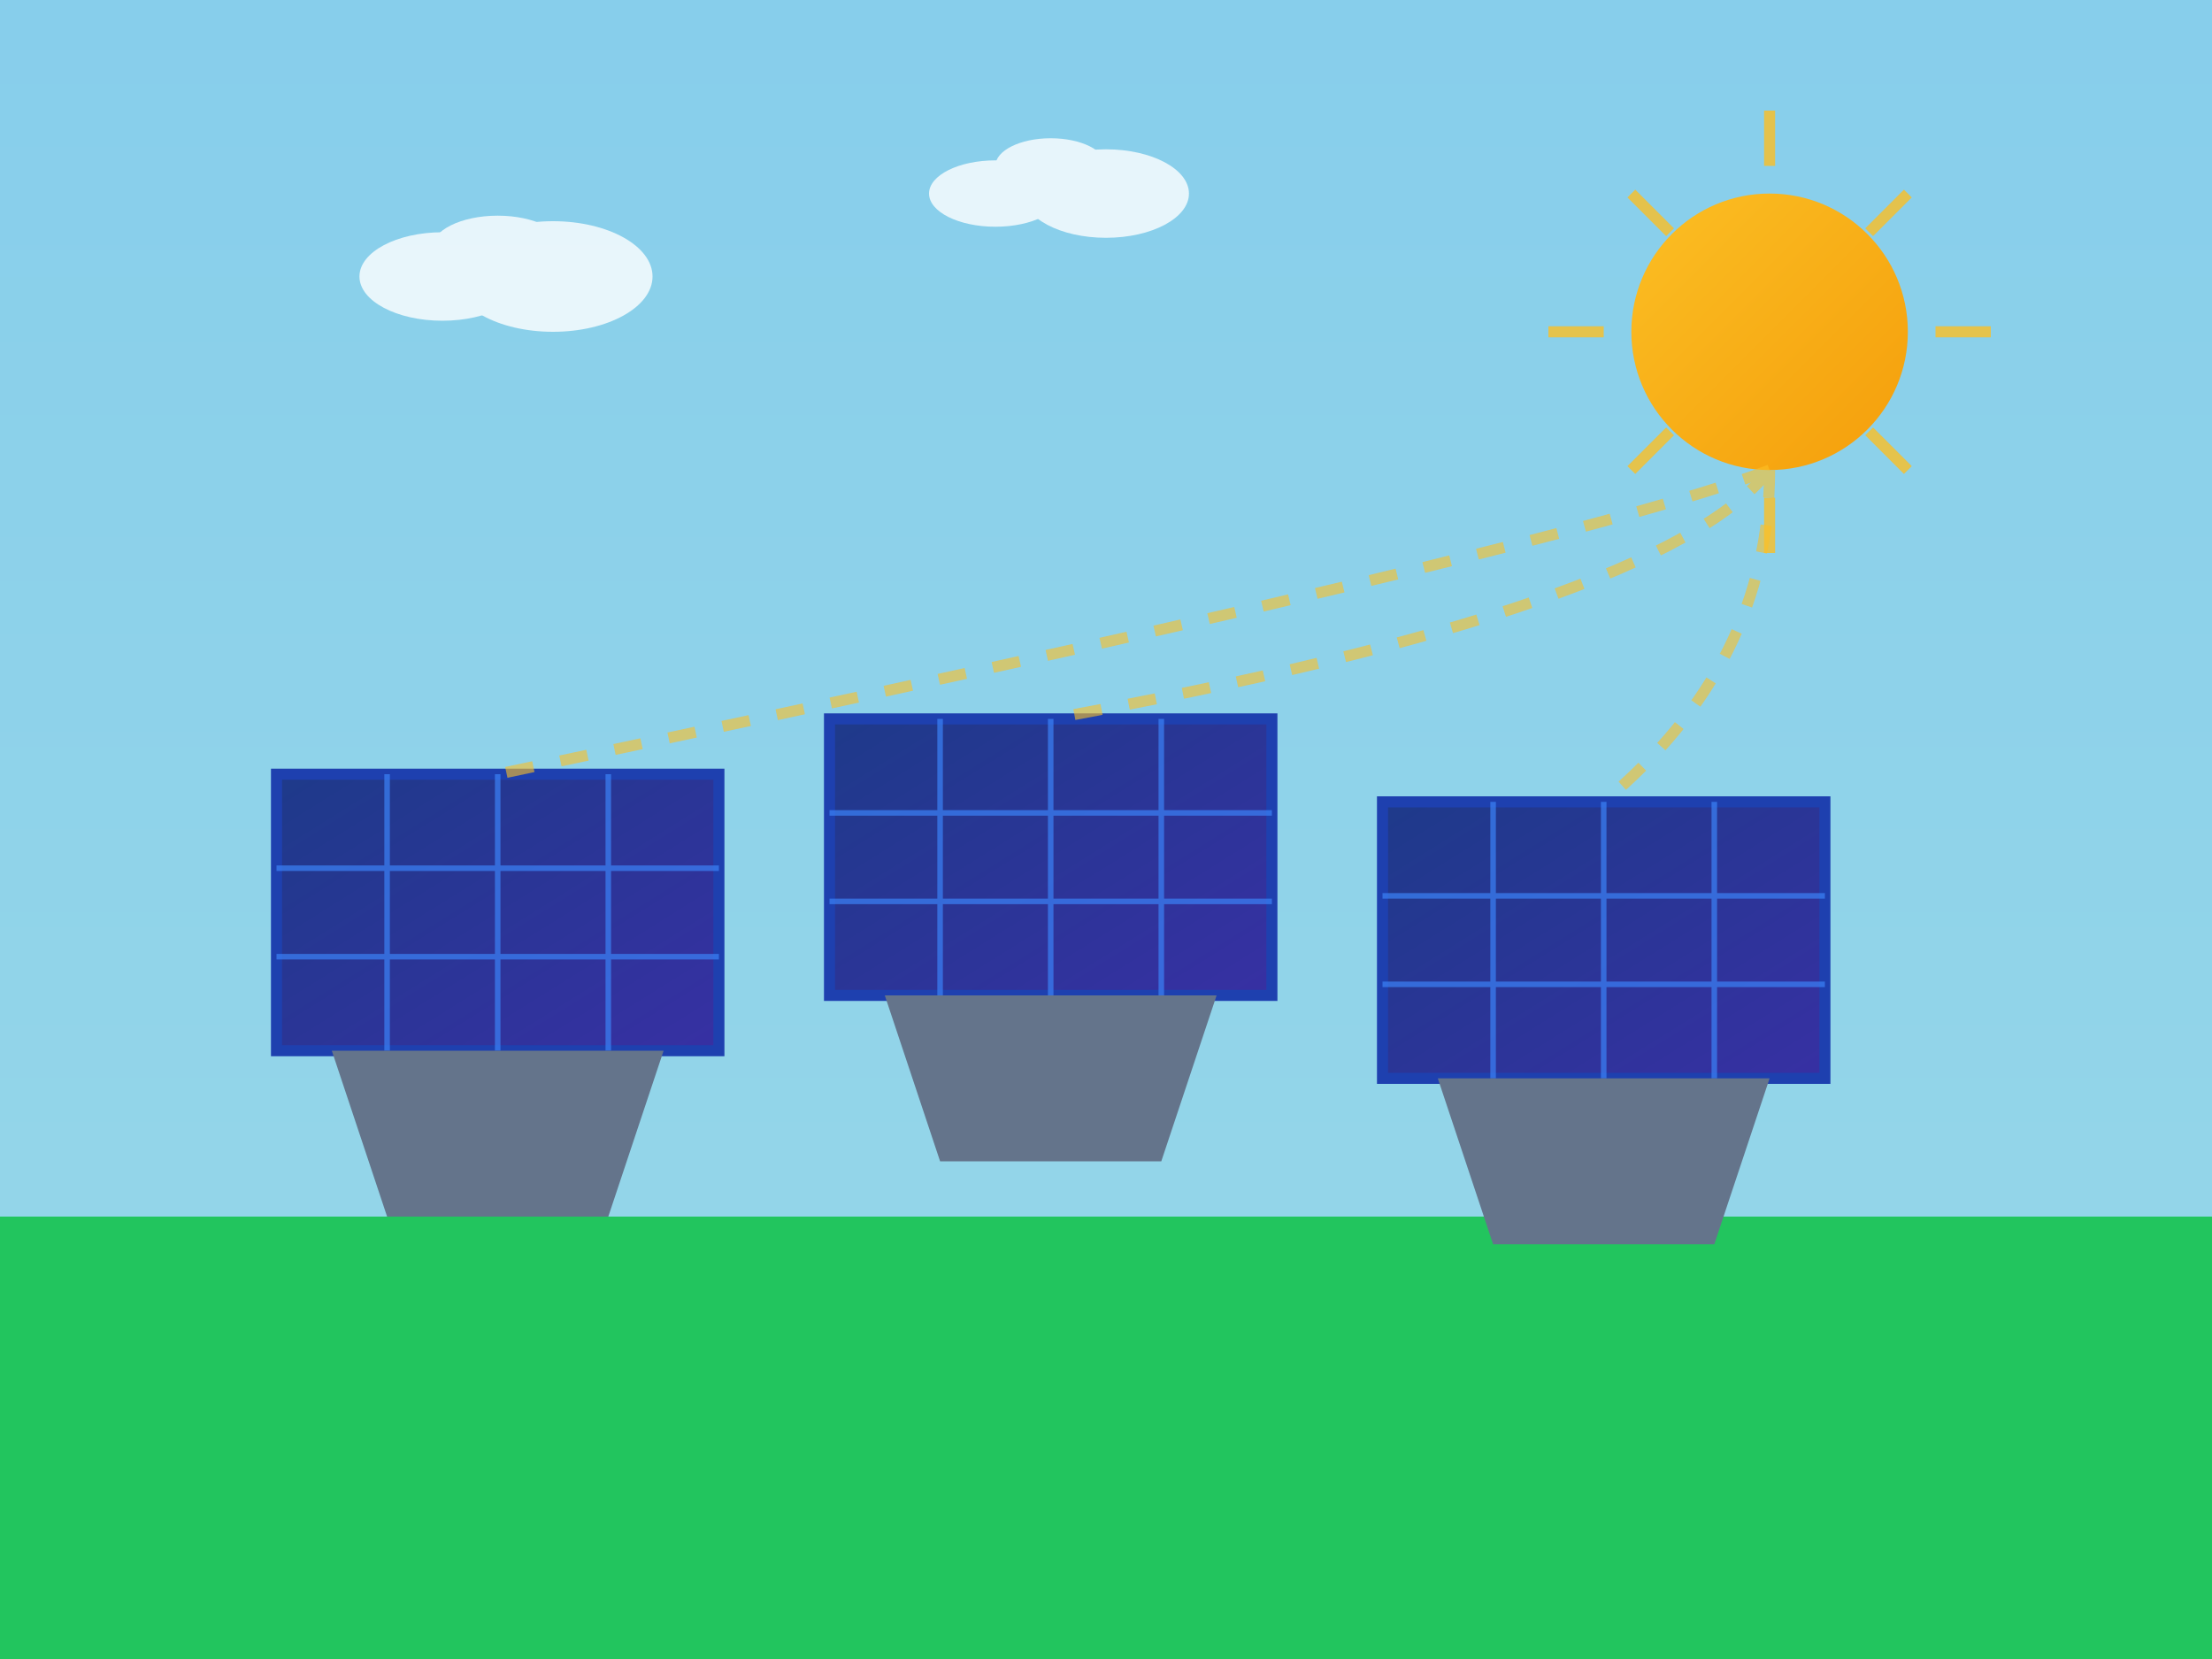
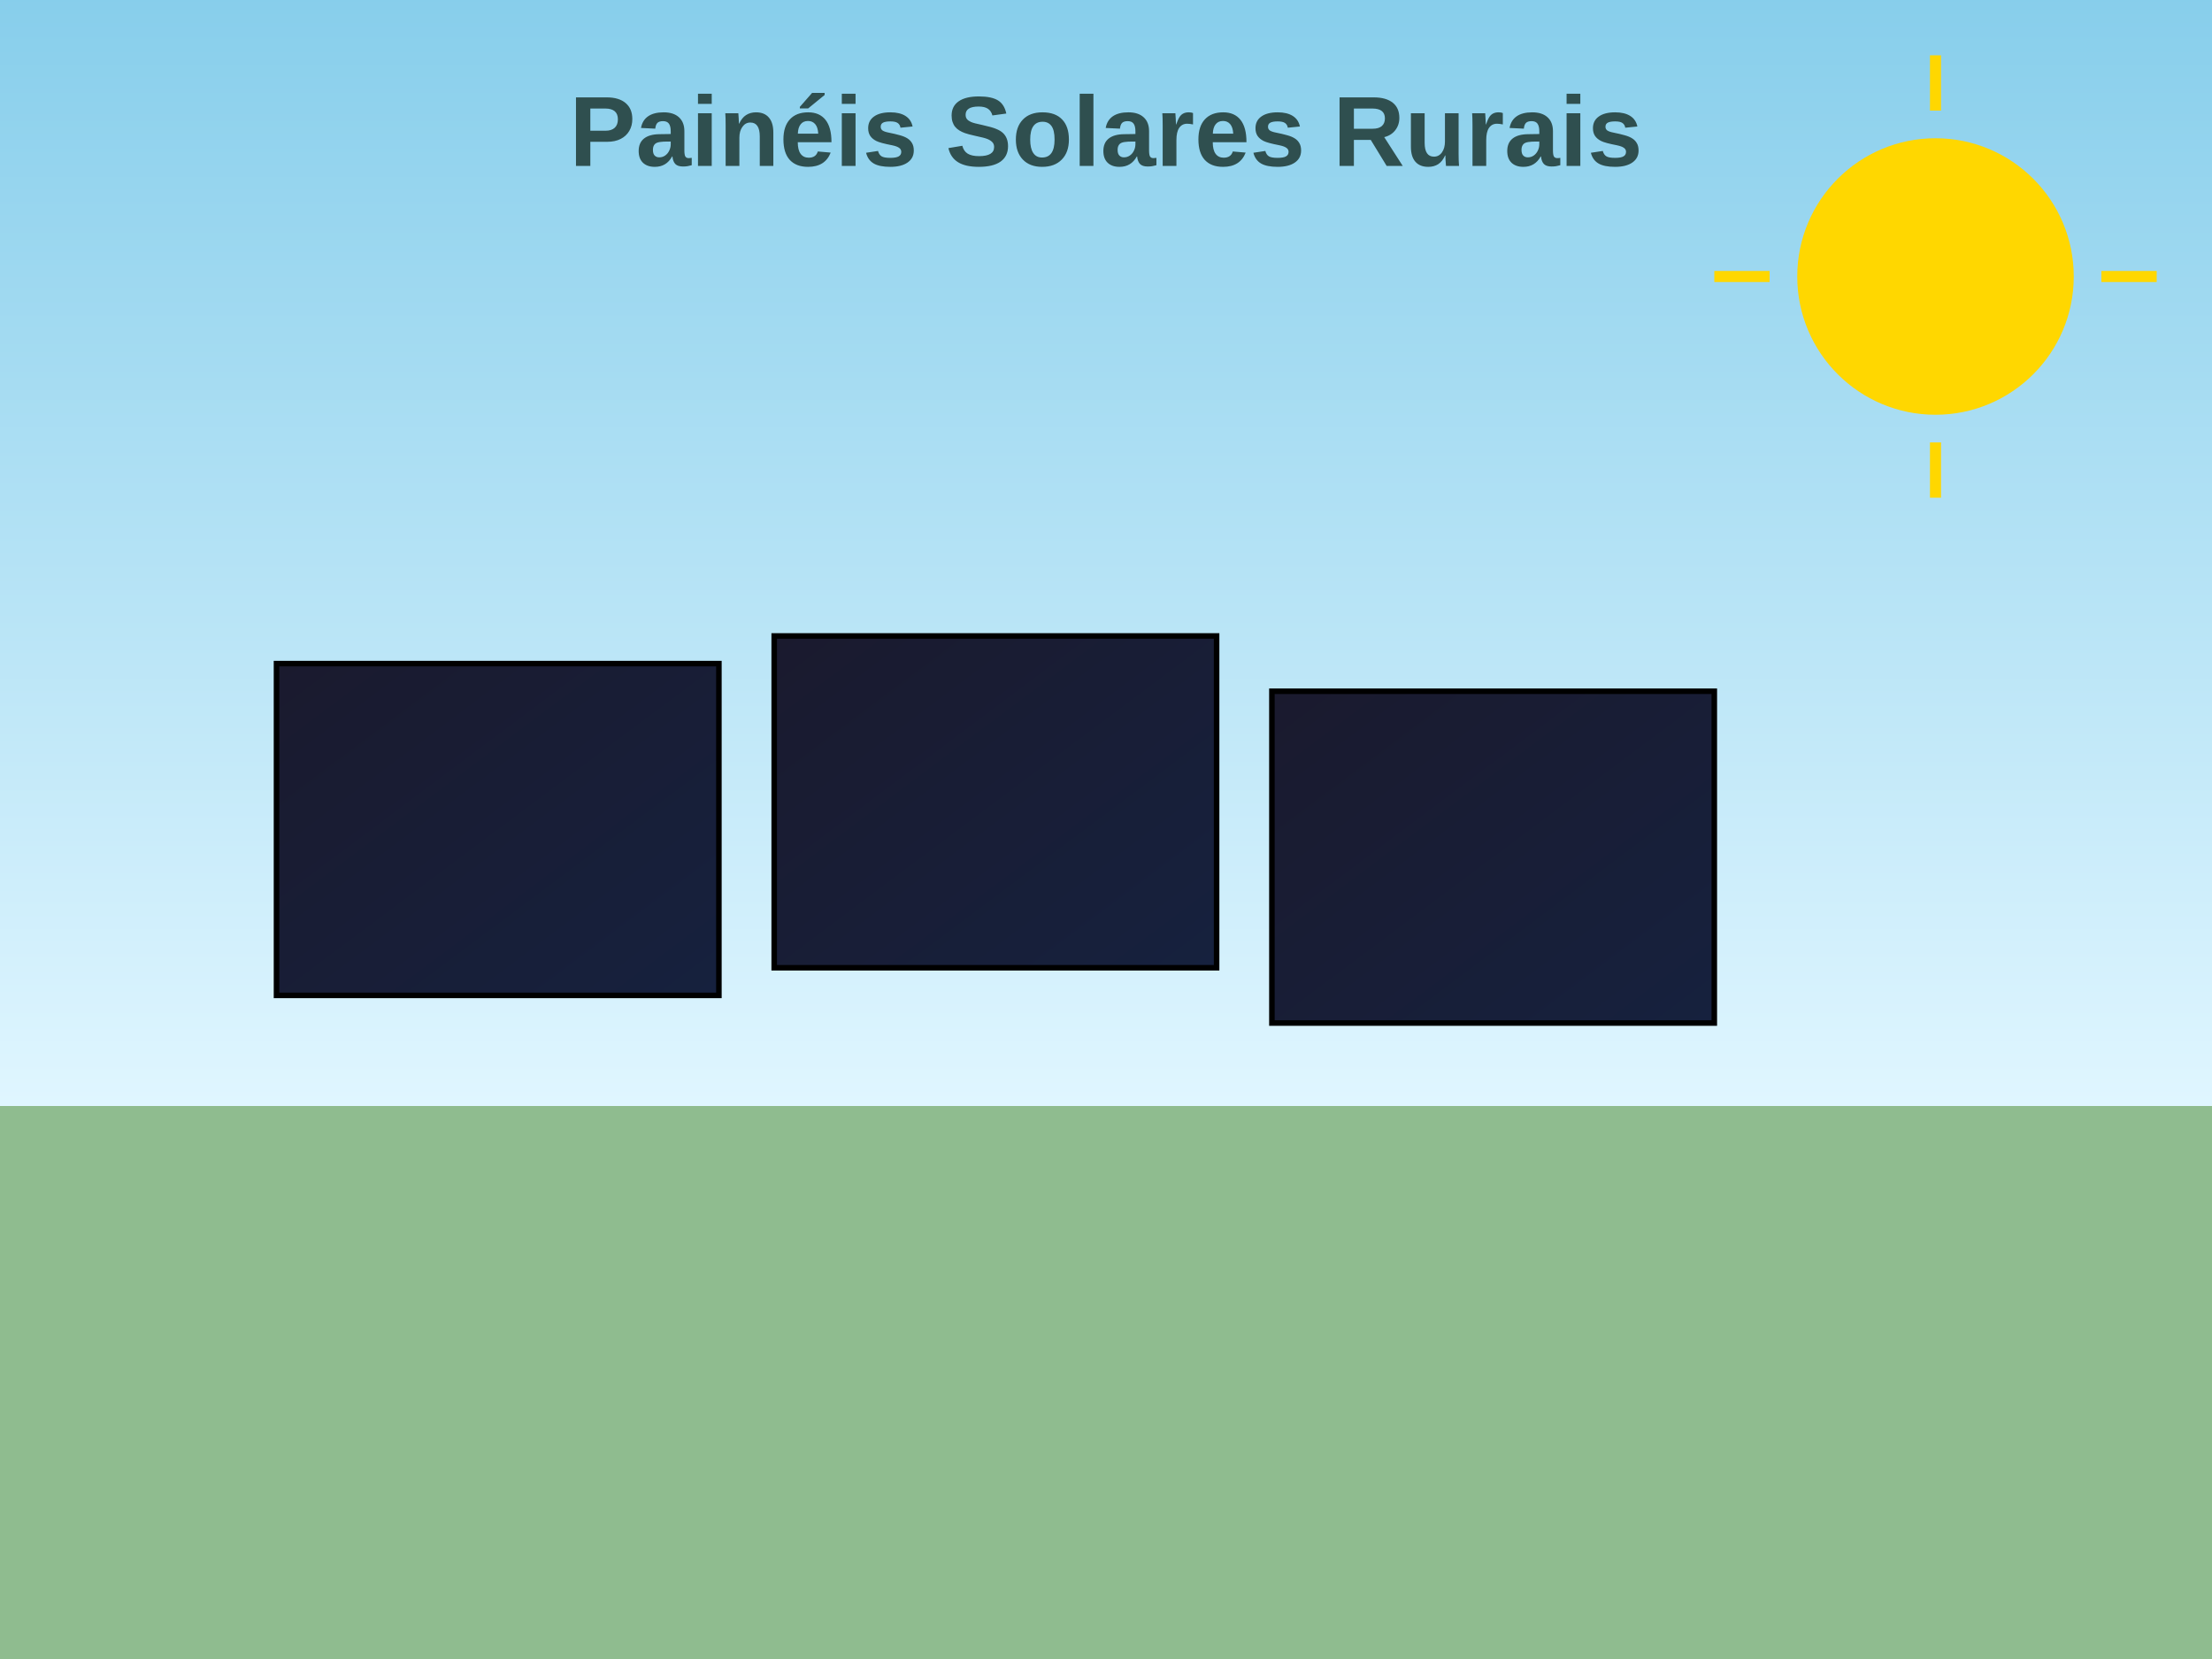
- <svg xmlns="http://www.w3.org/2000/svg" width="400" height="300" viewBox="0 0 400 300">
+ <svg xmlns="http://www.w3.org/2000/svg" viewBox="0 0 400 300" width="400" height="300">
  <defs>
    <linearGradient id="skyGradient" x1="0%" y1="0%" x2="0%" y2="100%">
-       <stop offset="0%" style="stop-color:#87CEEB;stop-opacity:1" />
-       <stop offset="100%" style="stop-color:#98D8E8;stop-opacity:1" />
+       <stop offset="0%" style="stop-color:#87CEEB" />
+       <stop offset="100%" style="stop-color:#E0F6FF" />
    </linearGradient>
    <linearGradient id="panelGradient" x1="0%" y1="0%" x2="100%" y2="100%">
-       <stop offset="0%" style="stop-color:#1e3a8a;stop-opacity:1" />
-       <stop offset="100%" style="stop-color:#3730a3;stop-opacity:1" />
-     </linearGradient>
-     <linearGradient id="sunGradient" x1="0%" y1="0%" x2="100%" y2="100%">
-       <stop offset="0%" style="stop-color:#fbbf24;stop-opacity:1" />
-       <stop offset="100%" style="stop-color:#f59e0b;stop-opacity:1" />
+       <stop offset="0%" style="stop-color:#1a1a2e" />
+       <stop offset="100%" style="stop-color:#16213e" />
    </linearGradient>
  </defs>
-   <rect width="400" height="300" fill="url(#skyGradient)" />
-   <circle cx="320" cy="60" r="25" fill="url(#sunGradient)" />
-   <g stroke="#fbbf24" stroke-width="2" opacity="0.8">
-     <line x1="320" y1="20" x2="320" y2="30" />
-     <line x1="320" y1="90" x2="320" y2="100" />
-     <line x1="280" y1="60" x2="290" y2="60" />
-     <line x1="350" y1="60" x2="360" y2="60" />
-     <line x1="295" y1="35" x2="302" y2="42" />
-     <line x1="338" y1="78" x2="345" y2="85" />
-     <line x1="345" y1="35" x2="338" y2="42" />
-     <line x1="302" y1="78" x2="295" y2="85" />
+   <rect width="400" height="200" fill="url(#skyGradient)" />
+   <rect x="0" y="200" width="400" height="100" fill="#8FBC8F" />
+   <circle cx="350" cy="50" r="25" fill="#FFD700" />
+   <g stroke="#FFD700" stroke-width="2">
+     <line x1="350" y1="10" x2="350" y2="20" />
+     <line x1="350" y1="80" x2="350" y2="90" />
+     <line x1="310" y1="50" x2="320" y2="50" />
+     <line x1="380" y1="50" x2="390" y2="50" />
  </g>
-   <rect x="0" y="220" width="400" height="80" fill="#22c55e" />
-   <g transform="translate(50, 140)">
-     <rect x="0" y="0" width="80" height="50" fill="url(#panelGradient)" stroke="#1e40af" stroke-width="2" />
-     <g stroke="#3b82f6" stroke-width="1" opacity="0.7">
-       <line x1="20" y1="0" x2="20" y2="50" />
-       <line x1="40" y1="0" x2="40" y2="50" />
-       <line x1="60" y1="0" x2="60" y2="50" />
-       <line x1="0" y1="17" x2="80" y2="17" />
-       <line x1="0" y1="33" x2="80" y2="33" />
-     </g>
-     <polygon points="10,50 70,50 60,80 20,80" fill="#64748b" />
+   <g>
+     <rect x="50" y="120" width="80" height="60" fill="url(#panelGradient)" stroke="#000" />
+     <rect x="140" y="115" width="80" height="60" fill="url(#panelGradient)" stroke="#000" />
+     <rect x="230" y="125" width="80" height="60" fill="url(#panelGradient)" stroke="#000" />
  </g>
-   <g transform="translate(150, 130)">
-     <rect x="0" y="0" width="80" height="50" fill="url(#panelGradient)" stroke="#1e40af" stroke-width="2" />
-     <g stroke="#3b82f6" stroke-width="1" opacity="0.7">
-       <line x1="20" y1="0" x2="20" y2="50" />
-       <line x1="40" y1="0" x2="40" y2="50" />
-       <line x1="60" y1="0" x2="60" y2="50" />
-       <line x1="0" y1="17" x2="80" y2="17" />
-       <line x1="0" y1="33" x2="80" y2="33" />
-     </g>
-     <polygon points="10,50 70,50 60,80 20,80" fill="#64748b" />
-   </g>
-   <g transform="translate(250, 145)">
-     <rect x="0" y="0" width="80" height="50" fill="url(#panelGradient)" stroke="#1e40af" stroke-width="2" />
-     <g stroke="#3b82f6" stroke-width="1" opacity="0.7">
-       <line x1="20" y1="0" x2="20" y2="50" />
-       <line x1="40" y1="0" x2="40" y2="50" />
-       <line x1="60" y1="0" x2="60" y2="50" />
-       <line x1="0" y1="17" x2="80" y2="17" />
-       <line x1="0" y1="33" x2="80" y2="33" />
-     </g>
-     <polygon points="10,50 70,50 60,80 20,80" fill="#64748b" />
-   </g>
-   <g stroke="#fbbf24" stroke-width="2" opacity="0.6">
-     <path d="M 320 85 Q 280 100 90 140" fill="none" stroke-dasharray="5,5" />
-     <path d="M 320 85 Q 300 110 190 130" fill="none" stroke-dasharray="5,5" />
-     <path d="M 320 85 Q 320 120 290 145" fill="none" stroke-dasharray="5,5" />
-   </g>
-   <g fill="white" opacity="0.8">
-     <ellipse cx="80" cy="50" rx="15" ry="8" />
-     <ellipse cx="90" cy="45" rx="12" ry="6" />
-     <ellipse cx="100" cy="50" rx="18" ry="10" />
-     <ellipse cx="180" cy="35" rx="12" ry="6" />
-     <ellipse cx="190" cy="30" rx="10" ry="5" />
-     <ellipse cx="200" cy="35" rx="15" ry="8" />
-   </g>
+   <text x="200" y="30" text-anchor="middle" font-family="Arial" font-size="18" font-weight="bold" fill="#2F4F4F">Painéis Solares Rurais</text>
</svg>
